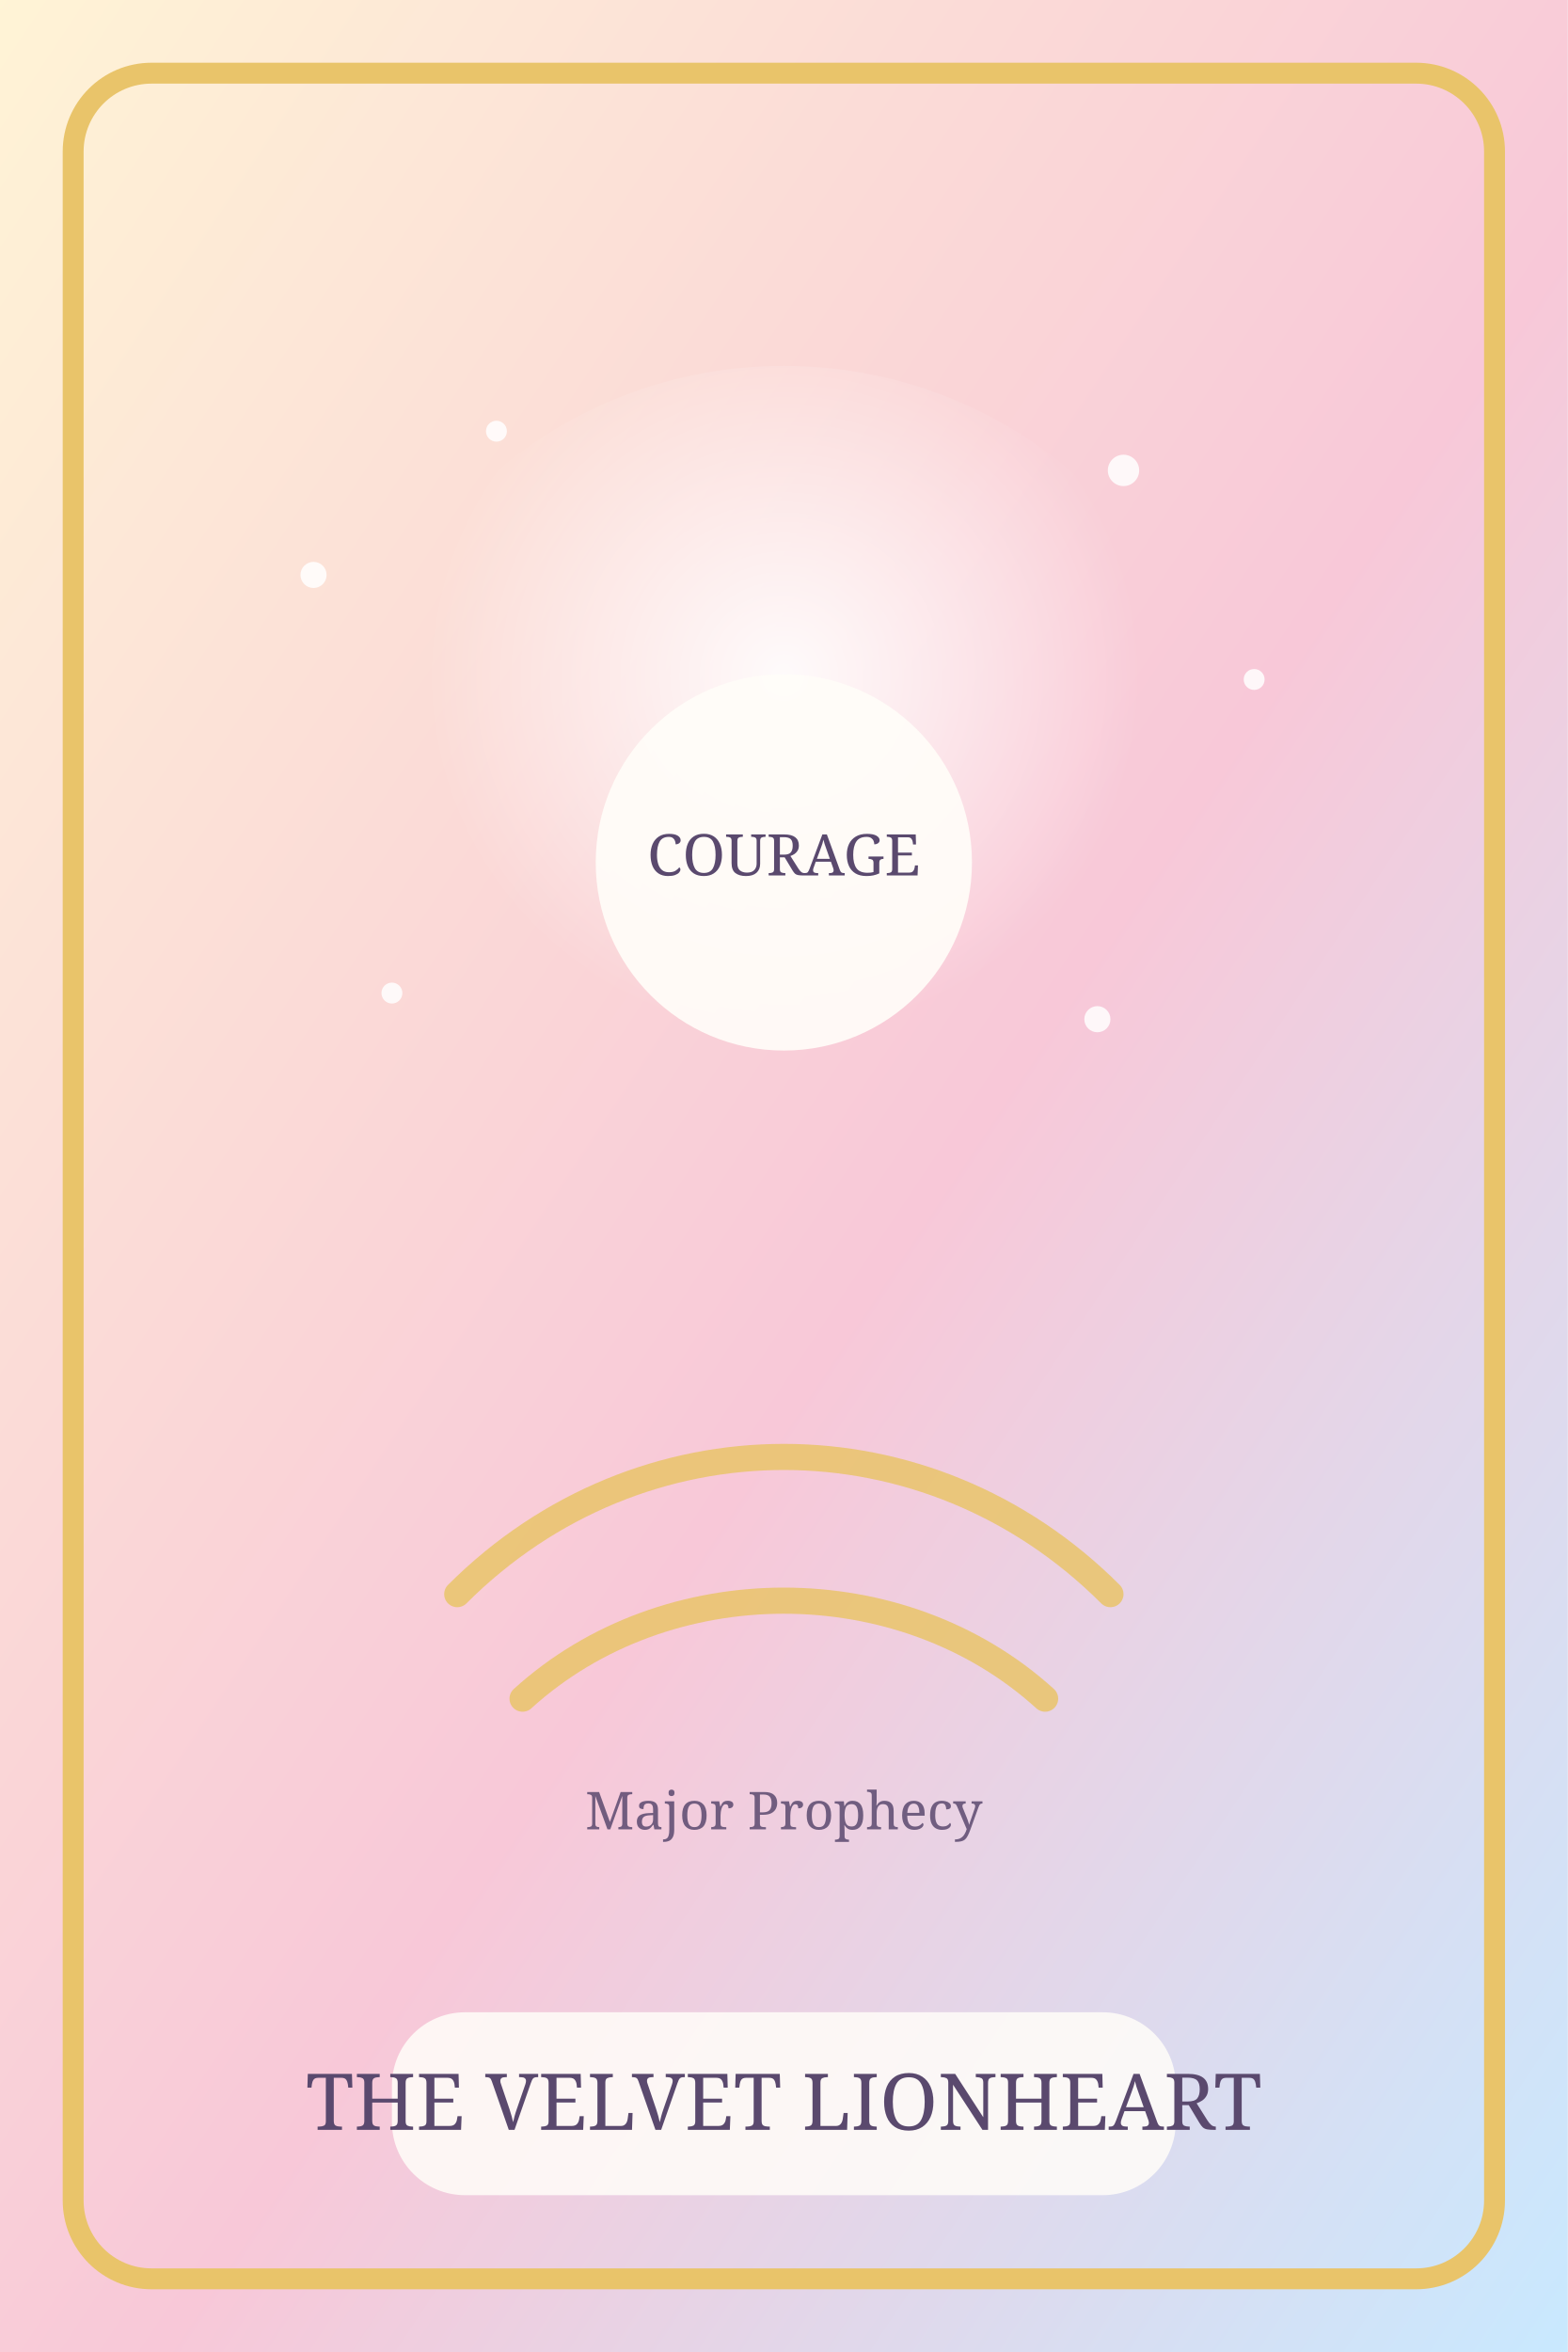
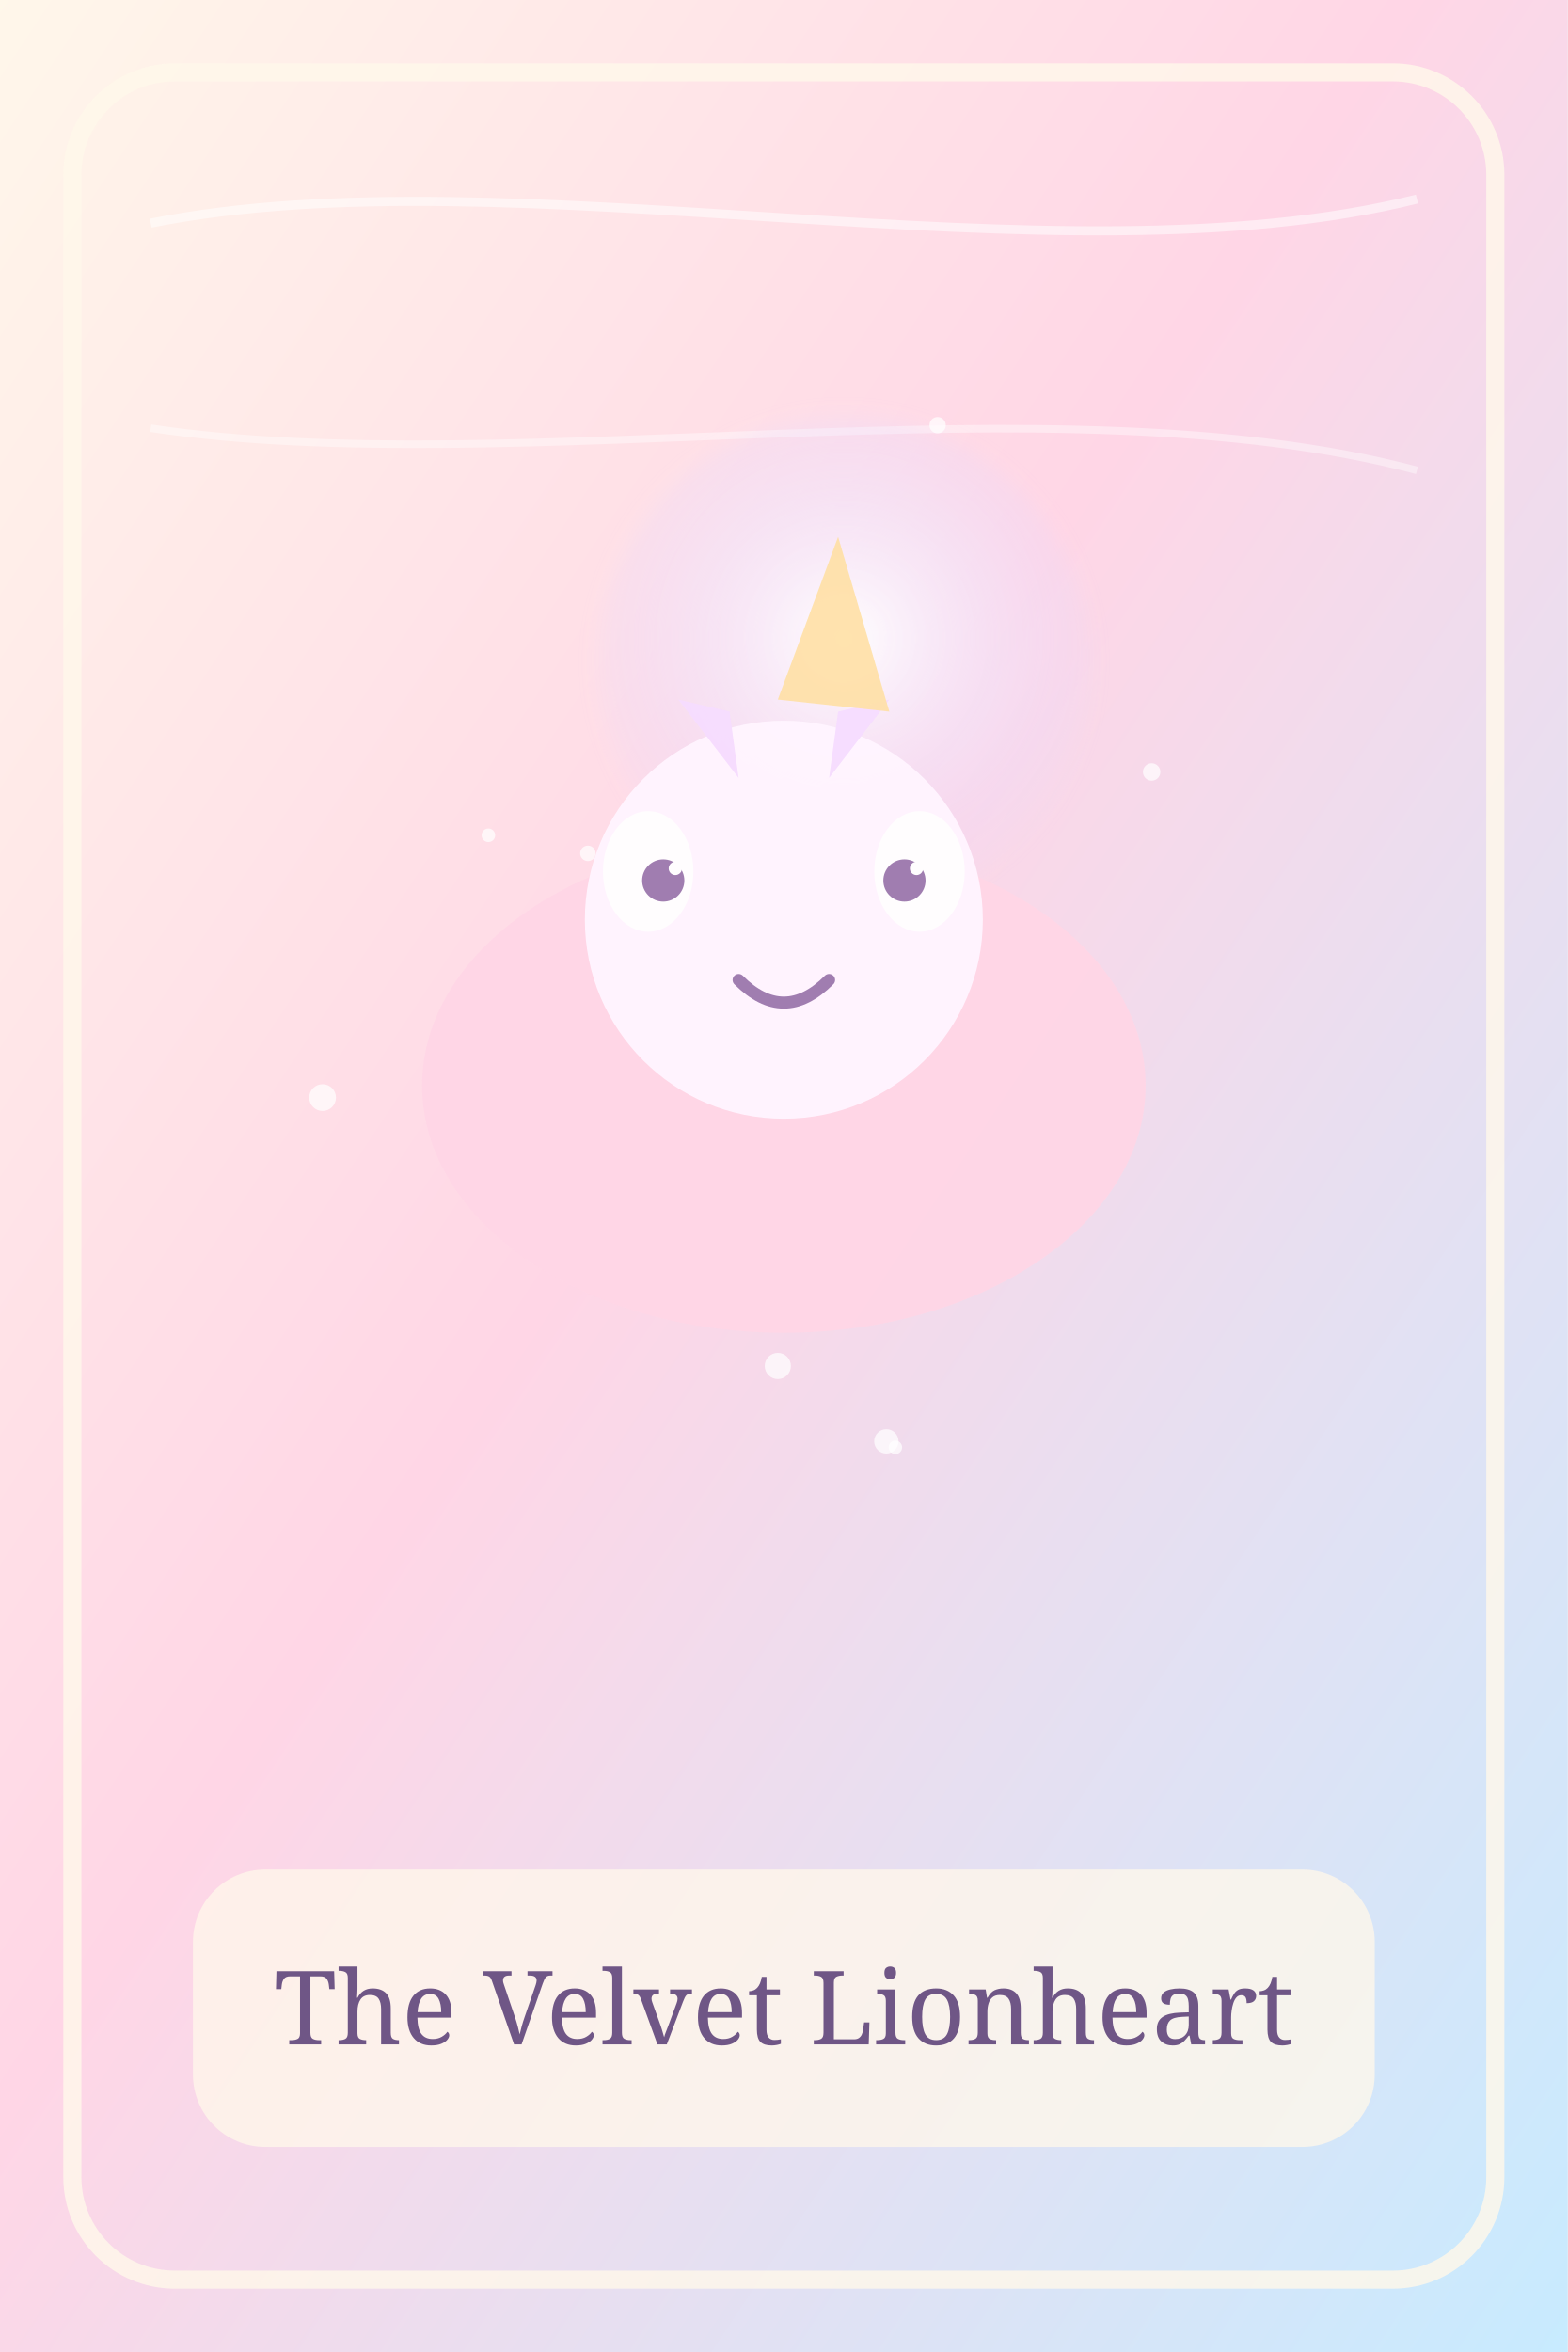
- <svg xmlns="http://www.w3.org/2000/svg" viewBox="0 0 600 900" role="img" aria-label="The Velvet Lionheart tarot card art">
+ <svg xmlns="http://www.w3.org/2000/svg" viewBox="0 0 520 780" role="img" aria-labelledby="t d">
  <defs>
    <linearGradient id="bg" x1="0" y1="0" x2="1" y2="1">
-       <stop offset="0%" stop-color="#fff4d6" />
-       <stop offset="55%" stop-color="#f8c8d8" />
-       <stop offset="100%" stop-color="#c8e9ff" />
+       <stop offset="0%" stop-color="#fff7ea" />
+       <stop offset="45%" stop-color="#ffd6e6" />
+       <stop offset="100%" stop-color="#c7ebff" />
    </linearGradient>
-     <radialGradient id="halo" cx="50%" cy="35%" r="40%">
-       <stop offset="0%" stop-color="#ffffff" stop-opacity="0.9" />
-       <stop offset="100%" stop-color="#ffffff" stop-opacity="0" />
+     <radialGradient id="orb" cx="50%" cy="45%" r="50%">
+       <stop offset="0%" stop-color="#ffffff" stop-opacity="0.98" />
+       <stop offset="100%" stop-color="#e4d7ff" stop-opacity="0.15" />
    </radialGradient>
+     <filter id="soft" x="-20%" y="-20%" width="140%" height="140%">
+       <feGaussianBlur stdDeviation="3" />
+     </filter>
  </defs>
-   <rect width="600" height="900" fill="url(#bg)" />
-   <rect x="28" y="28" width="544" height="844" rx="30" fill="none" stroke="#e9c46a" stroke-width="8" />
-   <circle cx="300" cy="310" r="170" fill="url(#halo)" />
-   <g fill="#fff" opacity="0.85">
-     <circle cx="120" cy="220" r="5" />
-     <circle cx="190" cy="165" r="4" />
-     <circle cx="430" cy="180" r="6" />
-     <circle cx="480" cy="260" r="4" />
-     <circle cx="150" cy="380" r="4" />
-     <circle cx="420" cy="390" r="5" />
+   <rect width="520" height="780" fill="url(#bg)" />
+   <rect x="24" y="24" width="472" height="732" rx="34" fill="none" stroke="#fff8ea" stroke-width="6" opacity=".82" />
+   <path d="M50 74 C170 50,350 96,470 66" stroke="#fff" stroke-opacity=".52" stroke-width="3" fill="none" />
+   <path d="M50 142 C170 160,350 124,470 156" stroke="#fff" stroke-opacity=".4" stroke-width="2.5" fill="none" />
+   <circle cx="280" cy="220" r="82" fill="url(#orb)" filter="url(#soft)" />
+   <g opacity="0.95">
+     <ellipse cx="260" cy="360" rx="120" ry="82" fill="#ffd6e6" />
+     <circle cx="260" cy="305" r="66" fill="#fff5ff" />
+     <ellipse cx="215" cy="289" rx="15" ry="20" fill="#ffffff" />
+     <ellipse cx="305" cy="289" rx="15" ry="20" fill="#ffffff" />
+     <circle cx="220" cy="292" r="7" fill="#9b79ad" />
+     <circle cx="300" cy="292" r="7" fill="#9b79ad" />
+     <circle cx="224" cy="288" r="2.2" fill="#ffffff" />
+     <circle cx="304" cy="288" r="2.2" fill="#ffffff" />
+     <path d="M245 325 Q260 340 275 325" stroke="#9b79ad" stroke-width="4" fill="none" stroke-linecap="round" />
+     <path d="M245 258 L225 232 L242 236" fill="#f6dcff" />
+     <path d="M275 258 L295 232 L278 236" fill="#f6dcff" />
+     <path d="M258 232 L278 178 L295 236 Z" fill="#ffe0a3" opacity=".92" />
  </g>
-   <g stroke="#e9c46a" stroke-width="10" stroke-linecap="round" fill="none" opacity="0.85">
-     <path d="M175 610 C245 540, 355 540, 425 610" />
-     <path d="M200 650 C255 600, 345 600, 400 650" />
+   <g>
+     <circle cx="297" cy="480" r="2.23" fill="#fff" opacity=".72" />
+     <circle cx="382" cy="256" r="2.89" fill="#fff" opacity=".72" />
+     <circle cx="258" cy="453" r="4.34" fill="#fff" opacity=".72" />
+     <circle cx="107" cy="364" r="4.44" fill="#fff" opacity=".72" />
+     <circle cx="195" cy="283" r="2.56" fill="#fff" opacity=".72" />
+     <circle cx="162" cy="277" r="2.25" fill="#fff" opacity=".72" />
+     <circle cx="294" cy="478" r="4.04" fill="#fff" opacity=".72" />
+     <circle cx="311" cy="141" r="2.71" fill="#fff" opacity=".72" />
  </g>
-   <circle cx="300" cy="330" r="72" fill="#fffdf8" opacity="0.92" />
-   <text x="300" y="335" text-anchor="middle" font-family="Georgia, serif" font-size="22" fill="#5a496e">COURAGE</text>
-   <text x="300" y="700" text-anchor="middle" font-family="Georgia, serif" font-size="20" fill="#5a496e" opacity="0.85">Major Prophecy</text>
-   <rect x="150" y="770" width="300" height="70" rx="28" fill="#fffdf8" opacity="0.86" />
-   <text x="300" y="815" text-anchor="middle" font-family="Georgia, serif" font-size="30" fill="#5a496e">THE VELVET LIONHEART</text>
+   <rect x="64" y="620" width="392" height="92" rx="24" fill="#fff7ea" opacity=".78" />
+   <text x="260" y="678" text-anchor="middle" font-family="'Cormorant Garamond', Georgia, serif" font-size="34" fill="#6f5686">The Velvet Lionheart</text>
</svg>
